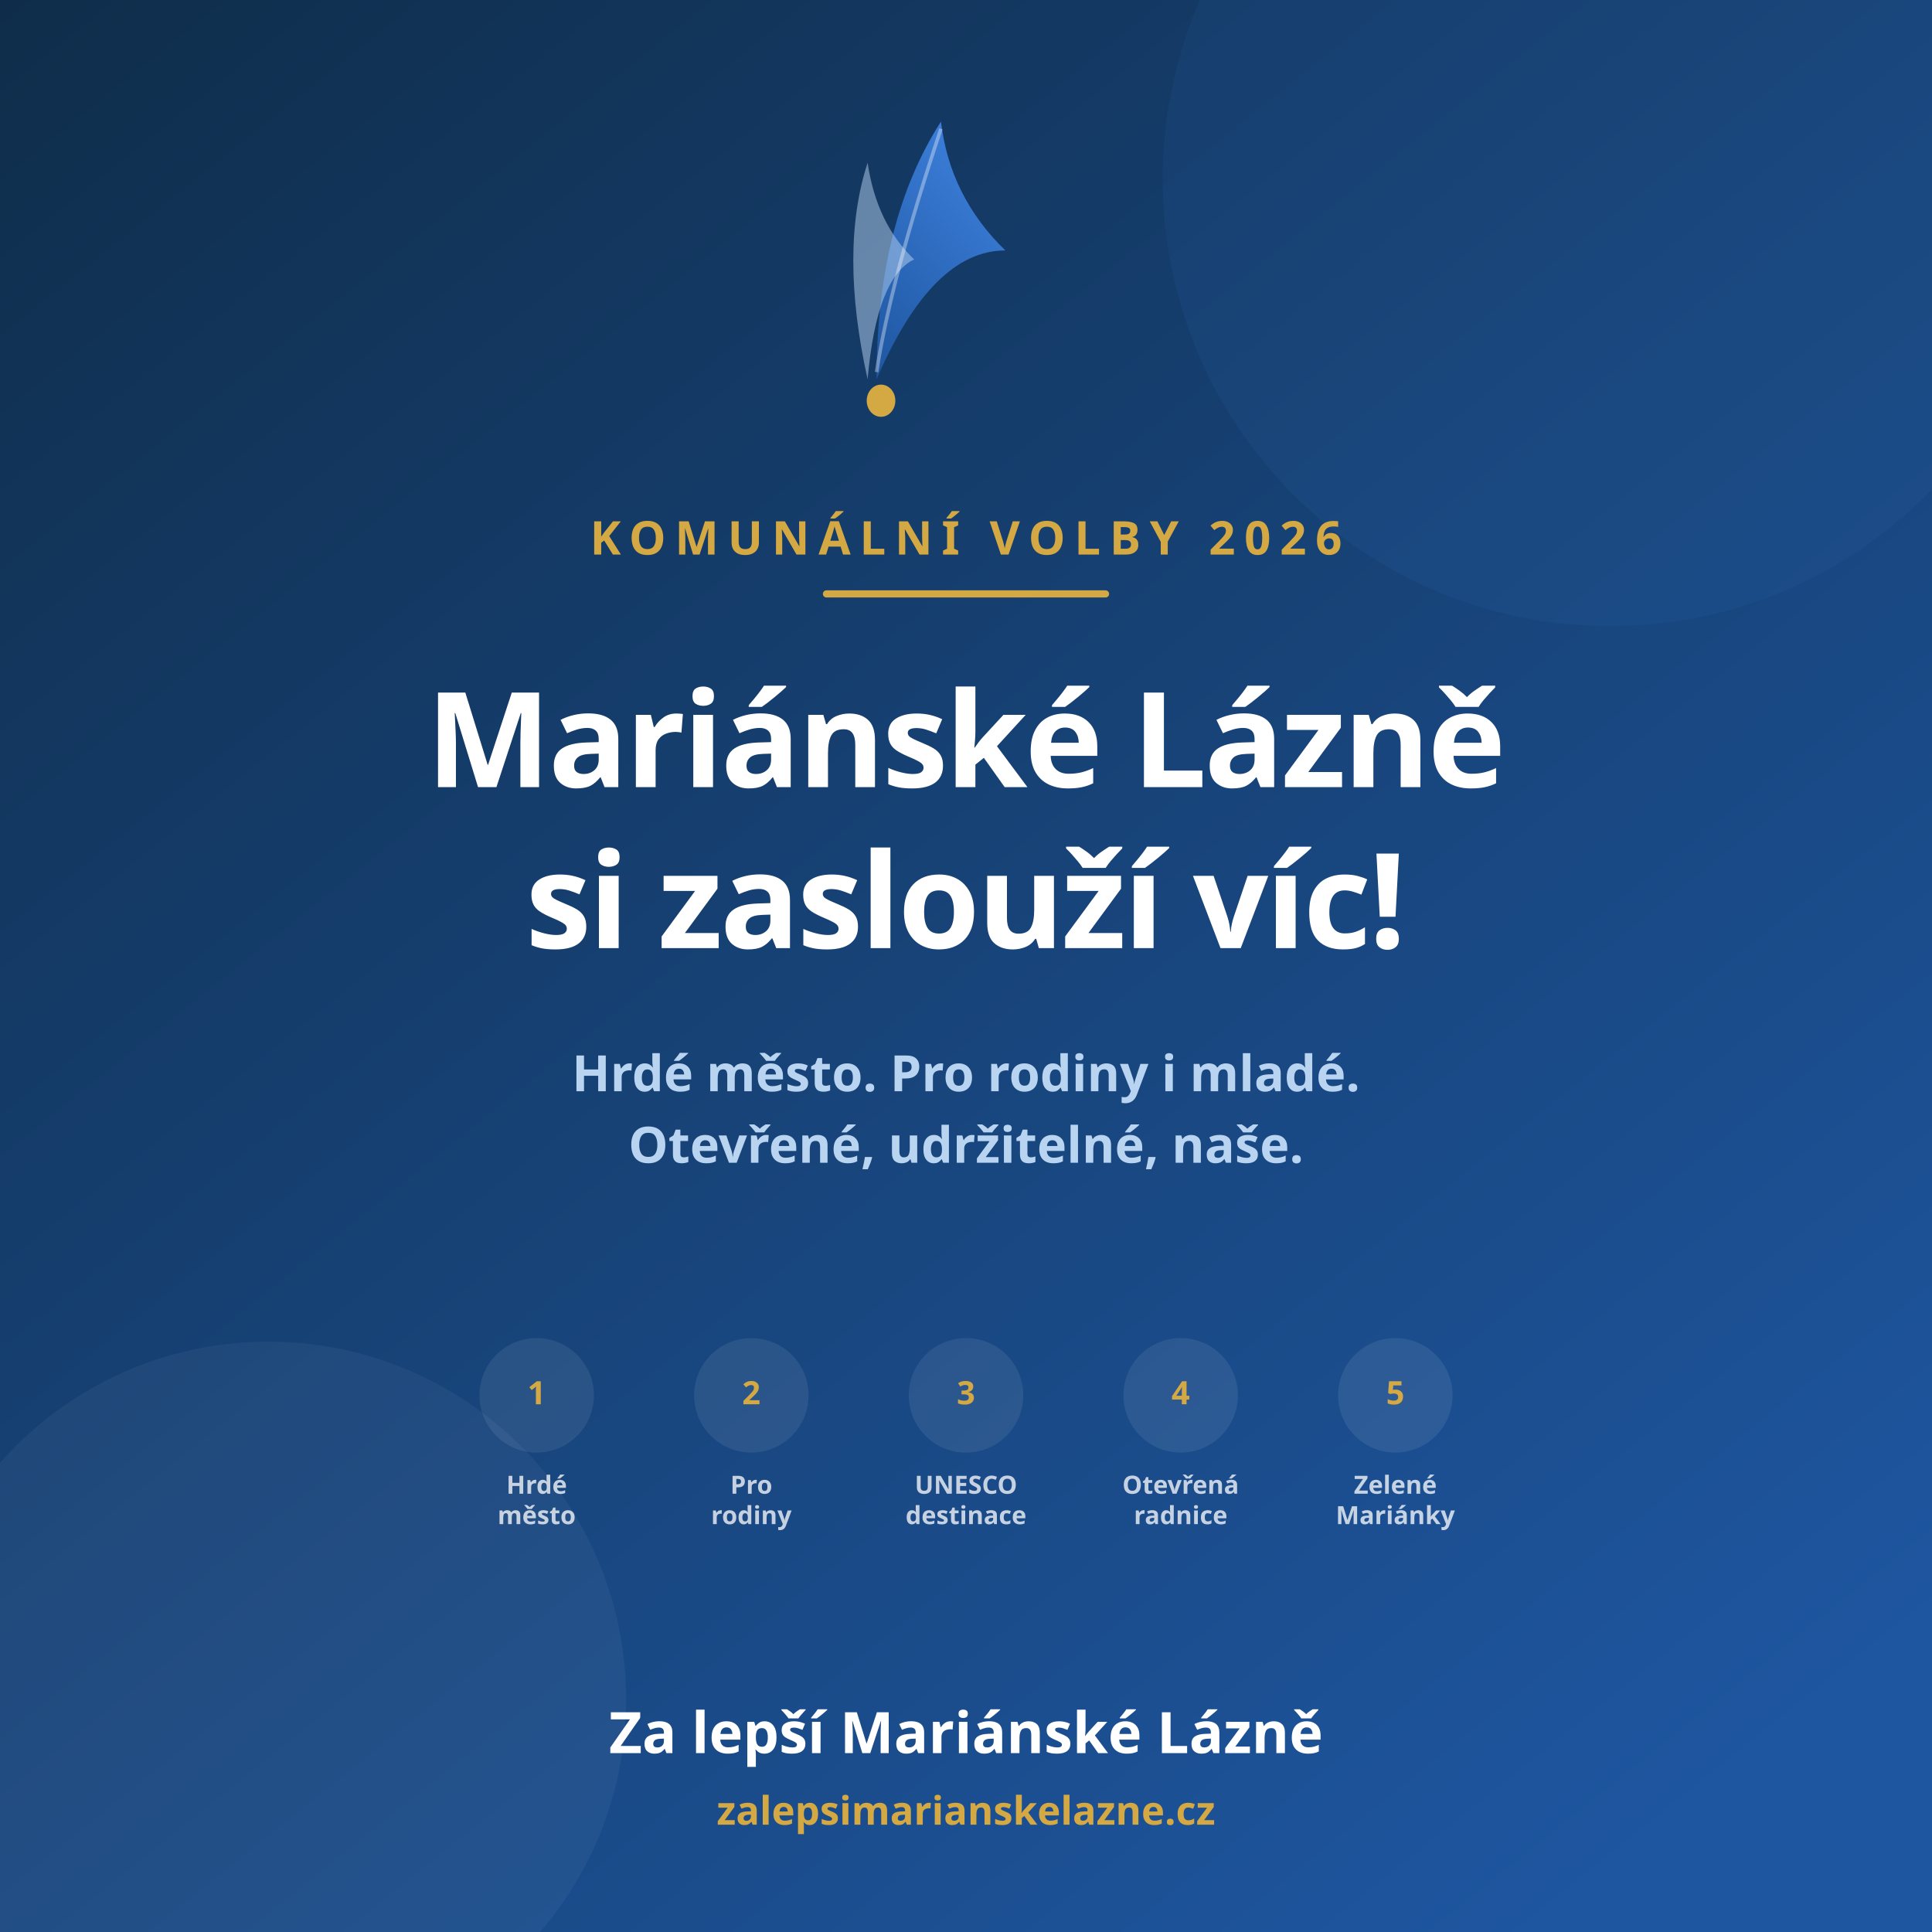
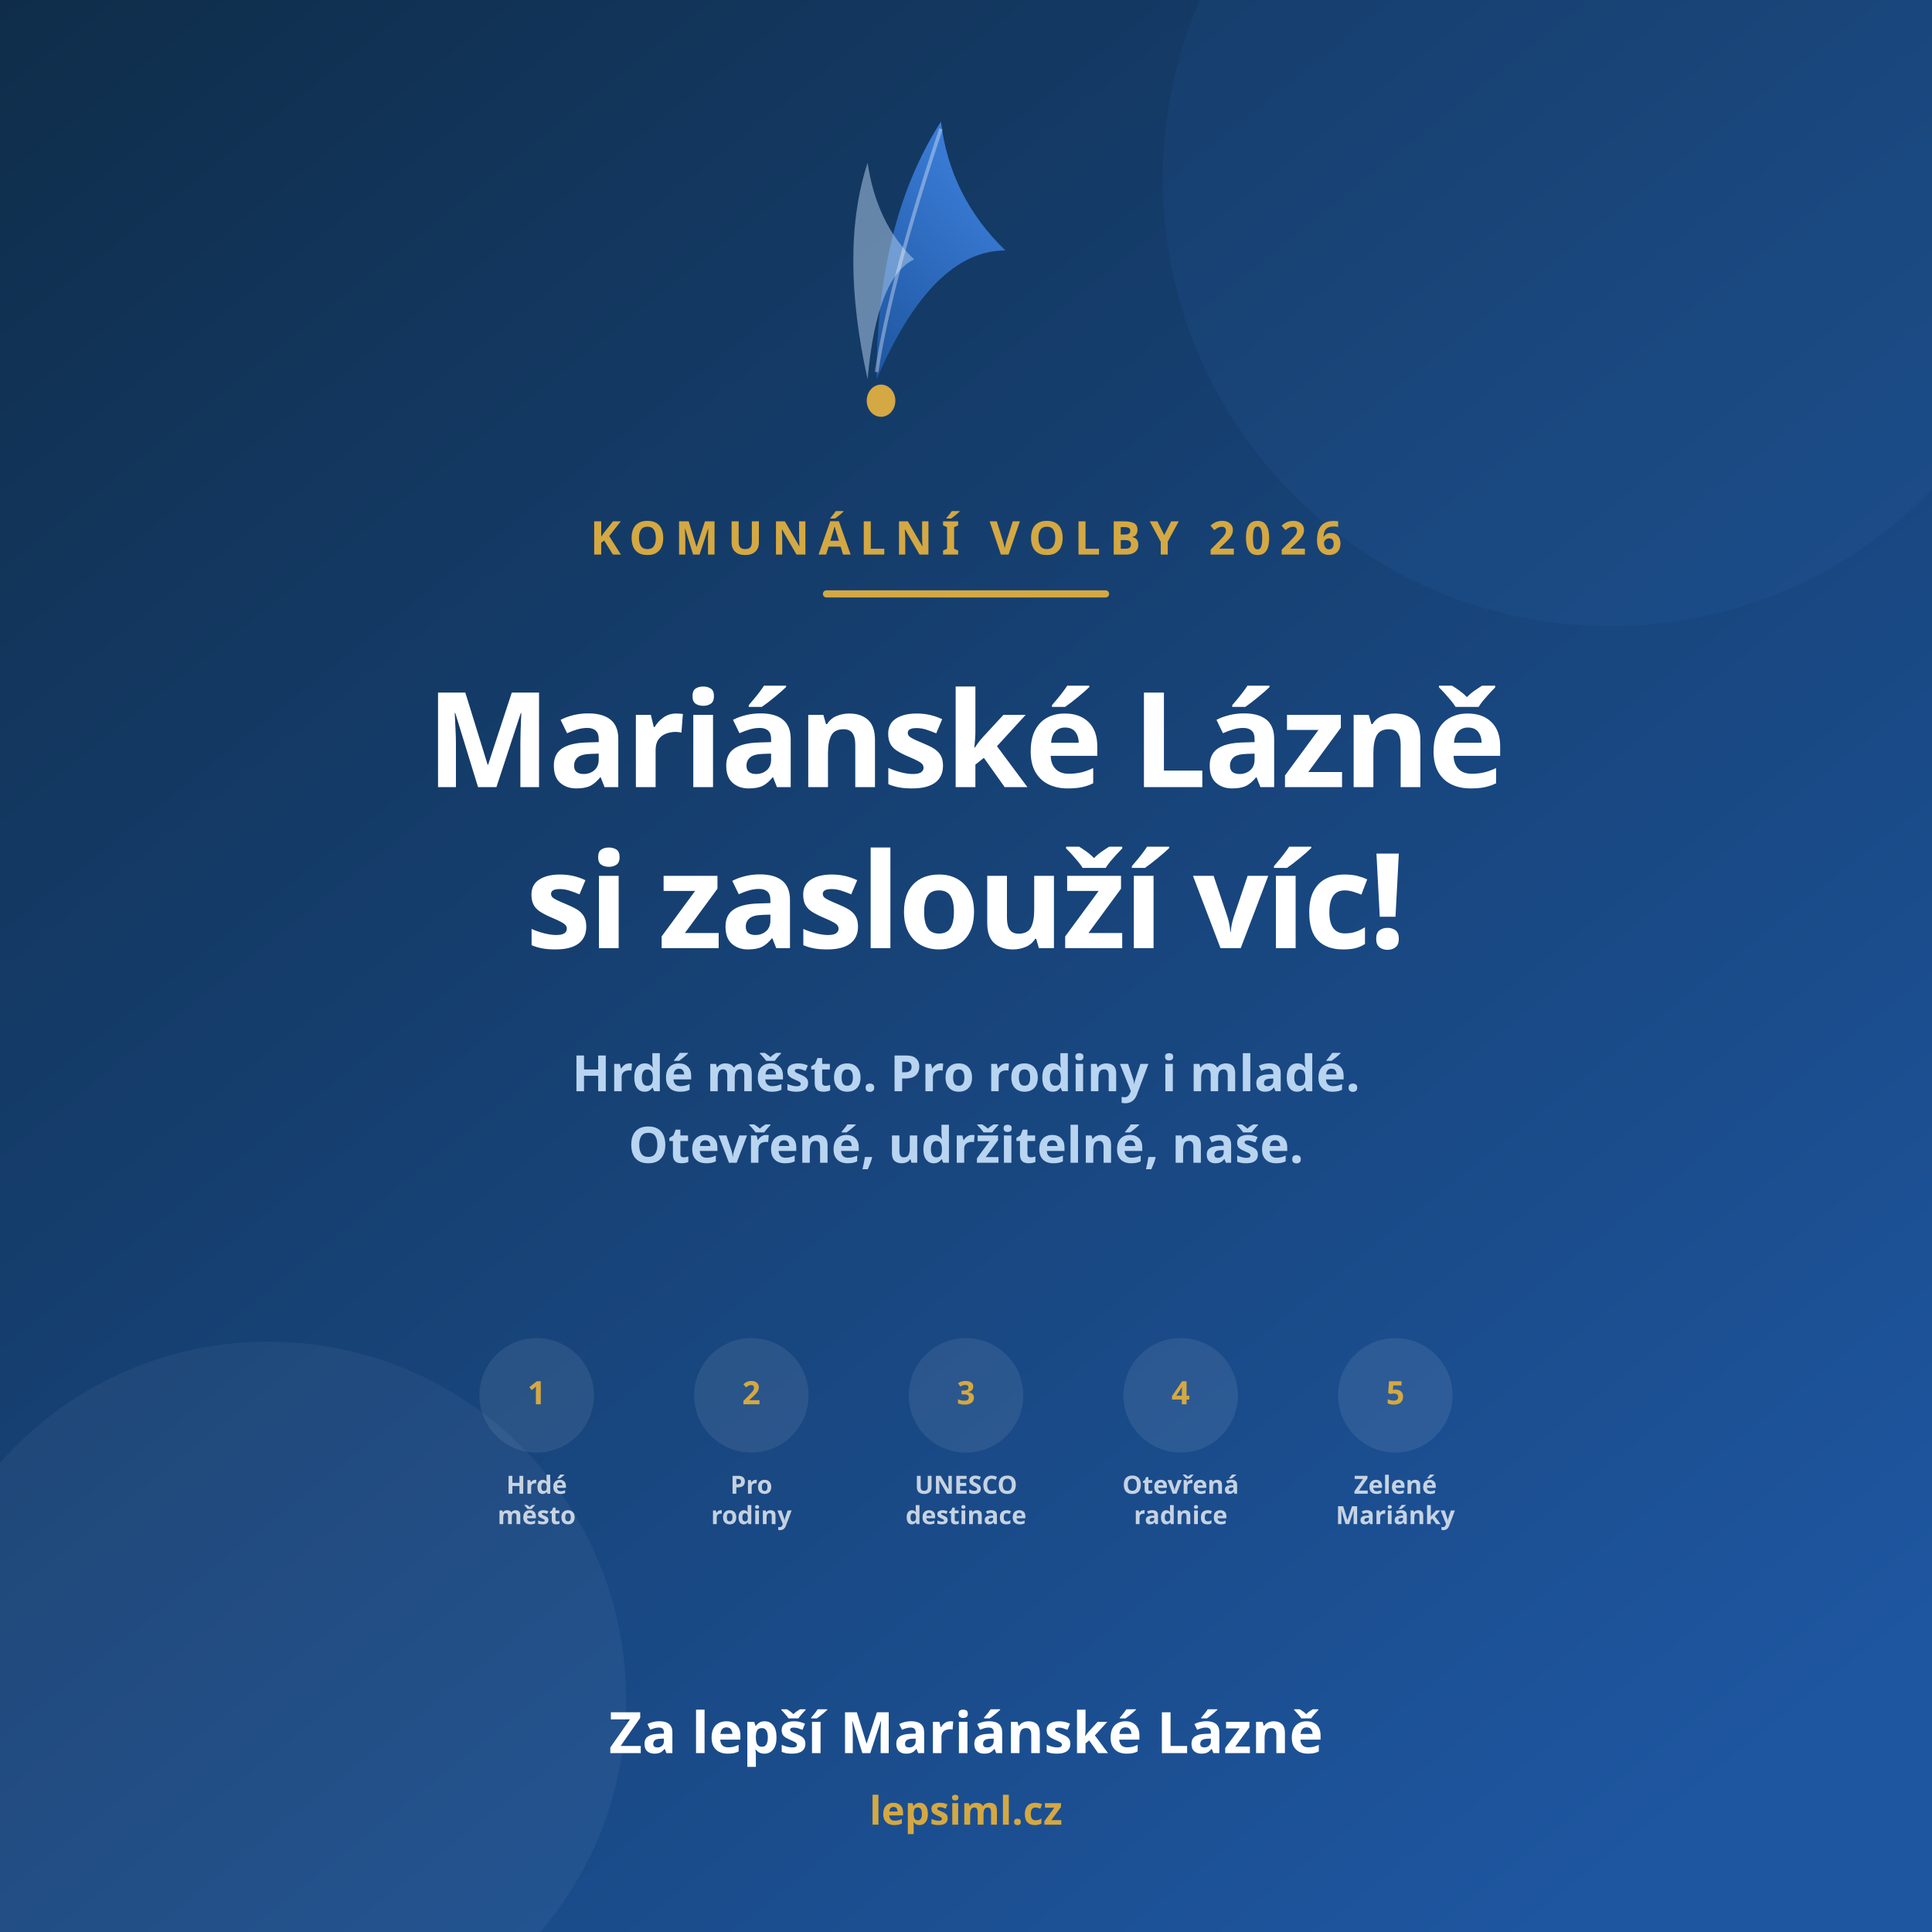
<svg xmlns="http://www.w3.org/2000/svg" viewBox="0 0 1080 1080" width="1080" height="1080">
  <defs>
    <linearGradient id="bgIG" x1="0" y1="0" x2="0.8" y2="1">
      <stop offset="0%" stop-color="#0F2D4A" />
      <stop offset="100%" stop-color="#1E56A0" />
    </linearGradient>
    <linearGradient id="leafIG" x1="0" y1="1" x2="0.5" y2="0">
      <stop offset="0%" stop-color="#1E56A0" />
      <stop offset="100%" stop-color="#3B7DD8" />
    </linearGradient>
  </defs>
  <rect width="1080" height="1080" fill="url(#bgIG)" />
  <circle cx="900" cy="100" r="250" fill="#3B7DD8" opacity="0.08" />
  <circle cx="150" cy="950" r="200" fill="#B8D4F0" opacity="0.06" />
  <g transform="translate(490, 140)">
    <path d="M 0 72 Q 0 -16 36 -72 Q 41 -30 72 0 Q 31 0 0 72Z" fill="url(#leafIG)" />
    <path d="M -5 72 Q -21 0 -5 -49 Q 0 -15 21 5 Q 0 15 -5 72Z" fill="#B8D4F0" opacity="0.5" />
    <path d="M 0 68 Q 8 16 36 -68" fill="none" stroke="rgba(255,255,255,0.35)" stroke-width="2" />
    <ellipse cx="2.5" cy="84" rx="8" ry="9" fill="#D4A843" />
  </g>
  <text x="540" y="310" text-anchor="middle" font-family="'Source Sans 3',system-ui,sans-serif" font-weight="700" font-size="26" fill="#D4A843" letter-spacing="5">
    KOMUNÁLNÍ VOLBY 2026
  </text>
  <rect x="460" y="330" width="160" height="4" rx="2" fill="#D4A843" />
  <text x="540" y="440" text-anchor="middle" font-family="'Source Sans 3',system-ui,sans-serif" font-weight="800" font-size="74" fill="#FFFFFF" letter-spacing="-1.5">
    Mariánské Lázně
  </text>
  <text x="540" y="530" text-anchor="middle" font-family="'Source Sans 3',system-ui,sans-serif" font-weight="800" font-size="74" fill="#FFFFFF" letter-spacing="-1.5">
    si zaslouží víc!
  </text>
  <text x="540" y="610" text-anchor="middle" font-family="'Source Sans 3',system-ui,sans-serif" font-weight="600" font-size="28" fill="#B8D4F0">
    Hrdé město. Pro rodiny i mladé.
  </text>
  <text x="540" y="650" text-anchor="middle" font-family="'Source Sans 3',system-ui,sans-serif" font-weight="600" font-size="28" fill="#B8D4F0">
    Otevřené, udržitelné, naše.
  </text>
  <g transform="translate(540, 780)" text-anchor="middle">
    <g transform="translate(-240, 0)">
      <circle cx="0" cy="0" r="32" fill="rgba(255,255,255,0.08)" />
      <text x="0" y="5" text-anchor="middle" font-family="'Source Sans 3',system-ui,sans-serif" font-weight="800" font-size="18" fill="#D4A843">1</text>
      <text x="0" y="55" text-anchor="middle" font-family="'Source Sans 3',system-ui,sans-serif" font-weight="600" font-size="14" fill="rgba(255,255,255,0.75)">Hrdé</text>
      <text x="0" y="72" text-anchor="middle" font-family="'Source Sans 3',system-ui,sans-serif" font-weight="600" font-size="14" fill="rgba(255,255,255,0.75)">město</text>
    </g>
    <g transform="translate(-120, 0)">
      <circle cx="0" cy="0" r="32" fill="rgba(255,255,255,0.08)" />
      <text x="0" y="5" text-anchor="middle" font-family="'Source Sans 3',system-ui,sans-serif" font-weight="800" font-size="18" fill="#D4A843">2</text>
      <text x="0" y="55" text-anchor="middle" font-family="'Source Sans 3',system-ui,sans-serif" font-weight="600" font-size="14" fill="rgba(255,255,255,0.75)">Pro</text>
      <text x="0" y="72" text-anchor="middle" font-family="'Source Sans 3',system-ui,sans-serif" font-weight="600" font-size="14" fill="rgba(255,255,255,0.75)">rodiny</text>
    </g>
    <g transform="translate(0, 0)">
      <circle cx="0" cy="0" r="32" fill="rgba(255,255,255,0.08)" />
      <text x="0" y="5" text-anchor="middle" font-family="'Source Sans 3',system-ui,sans-serif" font-weight="800" font-size="18" fill="#D4A843">3</text>
      <text x="0" y="55" text-anchor="middle" font-family="'Source Sans 3',system-ui,sans-serif" font-weight="600" font-size="14" fill="rgba(255,255,255,0.75)">UNESCO</text>
      <text x="0" y="72" text-anchor="middle" font-family="'Source Sans 3',system-ui,sans-serif" font-weight="600" font-size="14" fill="rgba(255,255,255,0.75)">destinace</text>
    </g>
    <g transform="translate(120, 0)">
      <circle cx="0" cy="0" r="32" fill="rgba(255,255,255,0.08)" />
      <text x="0" y="5" text-anchor="middle" font-family="'Source Sans 3',system-ui,sans-serif" font-weight="800" font-size="18" fill="#D4A843">4</text>
      <text x="0" y="55" text-anchor="middle" font-family="'Source Sans 3',system-ui,sans-serif" font-weight="600" font-size="14" fill="rgba(255,255,255,0.75)">Otevřená</text>
      <text x="0" y="72" text-anchor="middle" font-family="'Source Sans 3',system-ui,sans-serif" font-weight="600" font-size="14" fill="rgba(255,255,255,0.75)">radnice</text>
    </g>
    <g transform="translate(240, 0)">
      <circle cx="0" cy="0" r="32" fill="rgba(255,255,255,0.08)" />
      <text x="0" y="5" text-anchor="middle" font-family="'Source Sans 3',system-ui,sans-serif" font-weight="800" font-size="18" fill="#D4A843">5</text>
      <text x="0" y="55" text-anchor="middle" font-family="'Source Sans 3',system-ui,sans-serif" font-weight="600" font-size="14" fill="rgba(255,255,255,0.75)">Zelené</text>
      <text x="0" y="72" text-anchor="middle" font-family="'Source Sans 3',system-ui,sans-serif" font-weight="600" font-size="14" fill="rgba(255,255,255,0.75)">Mariánky</text>
    </g>
  </g>
  <text x="540" y="980" text-anchor="middle" font-family="'Source Sans 3',system-ui,sans-serif" font-weight="800" font-size="32" fill="#FFFFFF">
    Za lepší Mariánské Lázně
  </text>
  <text x="540" y="1020" text-anchor="middle" font-family="'Source Sans 3',system-ui,sans-serif" font-weight="600" font-size="22" fill="#D4A843">
-     zalepsimarianskelazne.cz
+     lepsiml.cz
  </text>
</svg>
